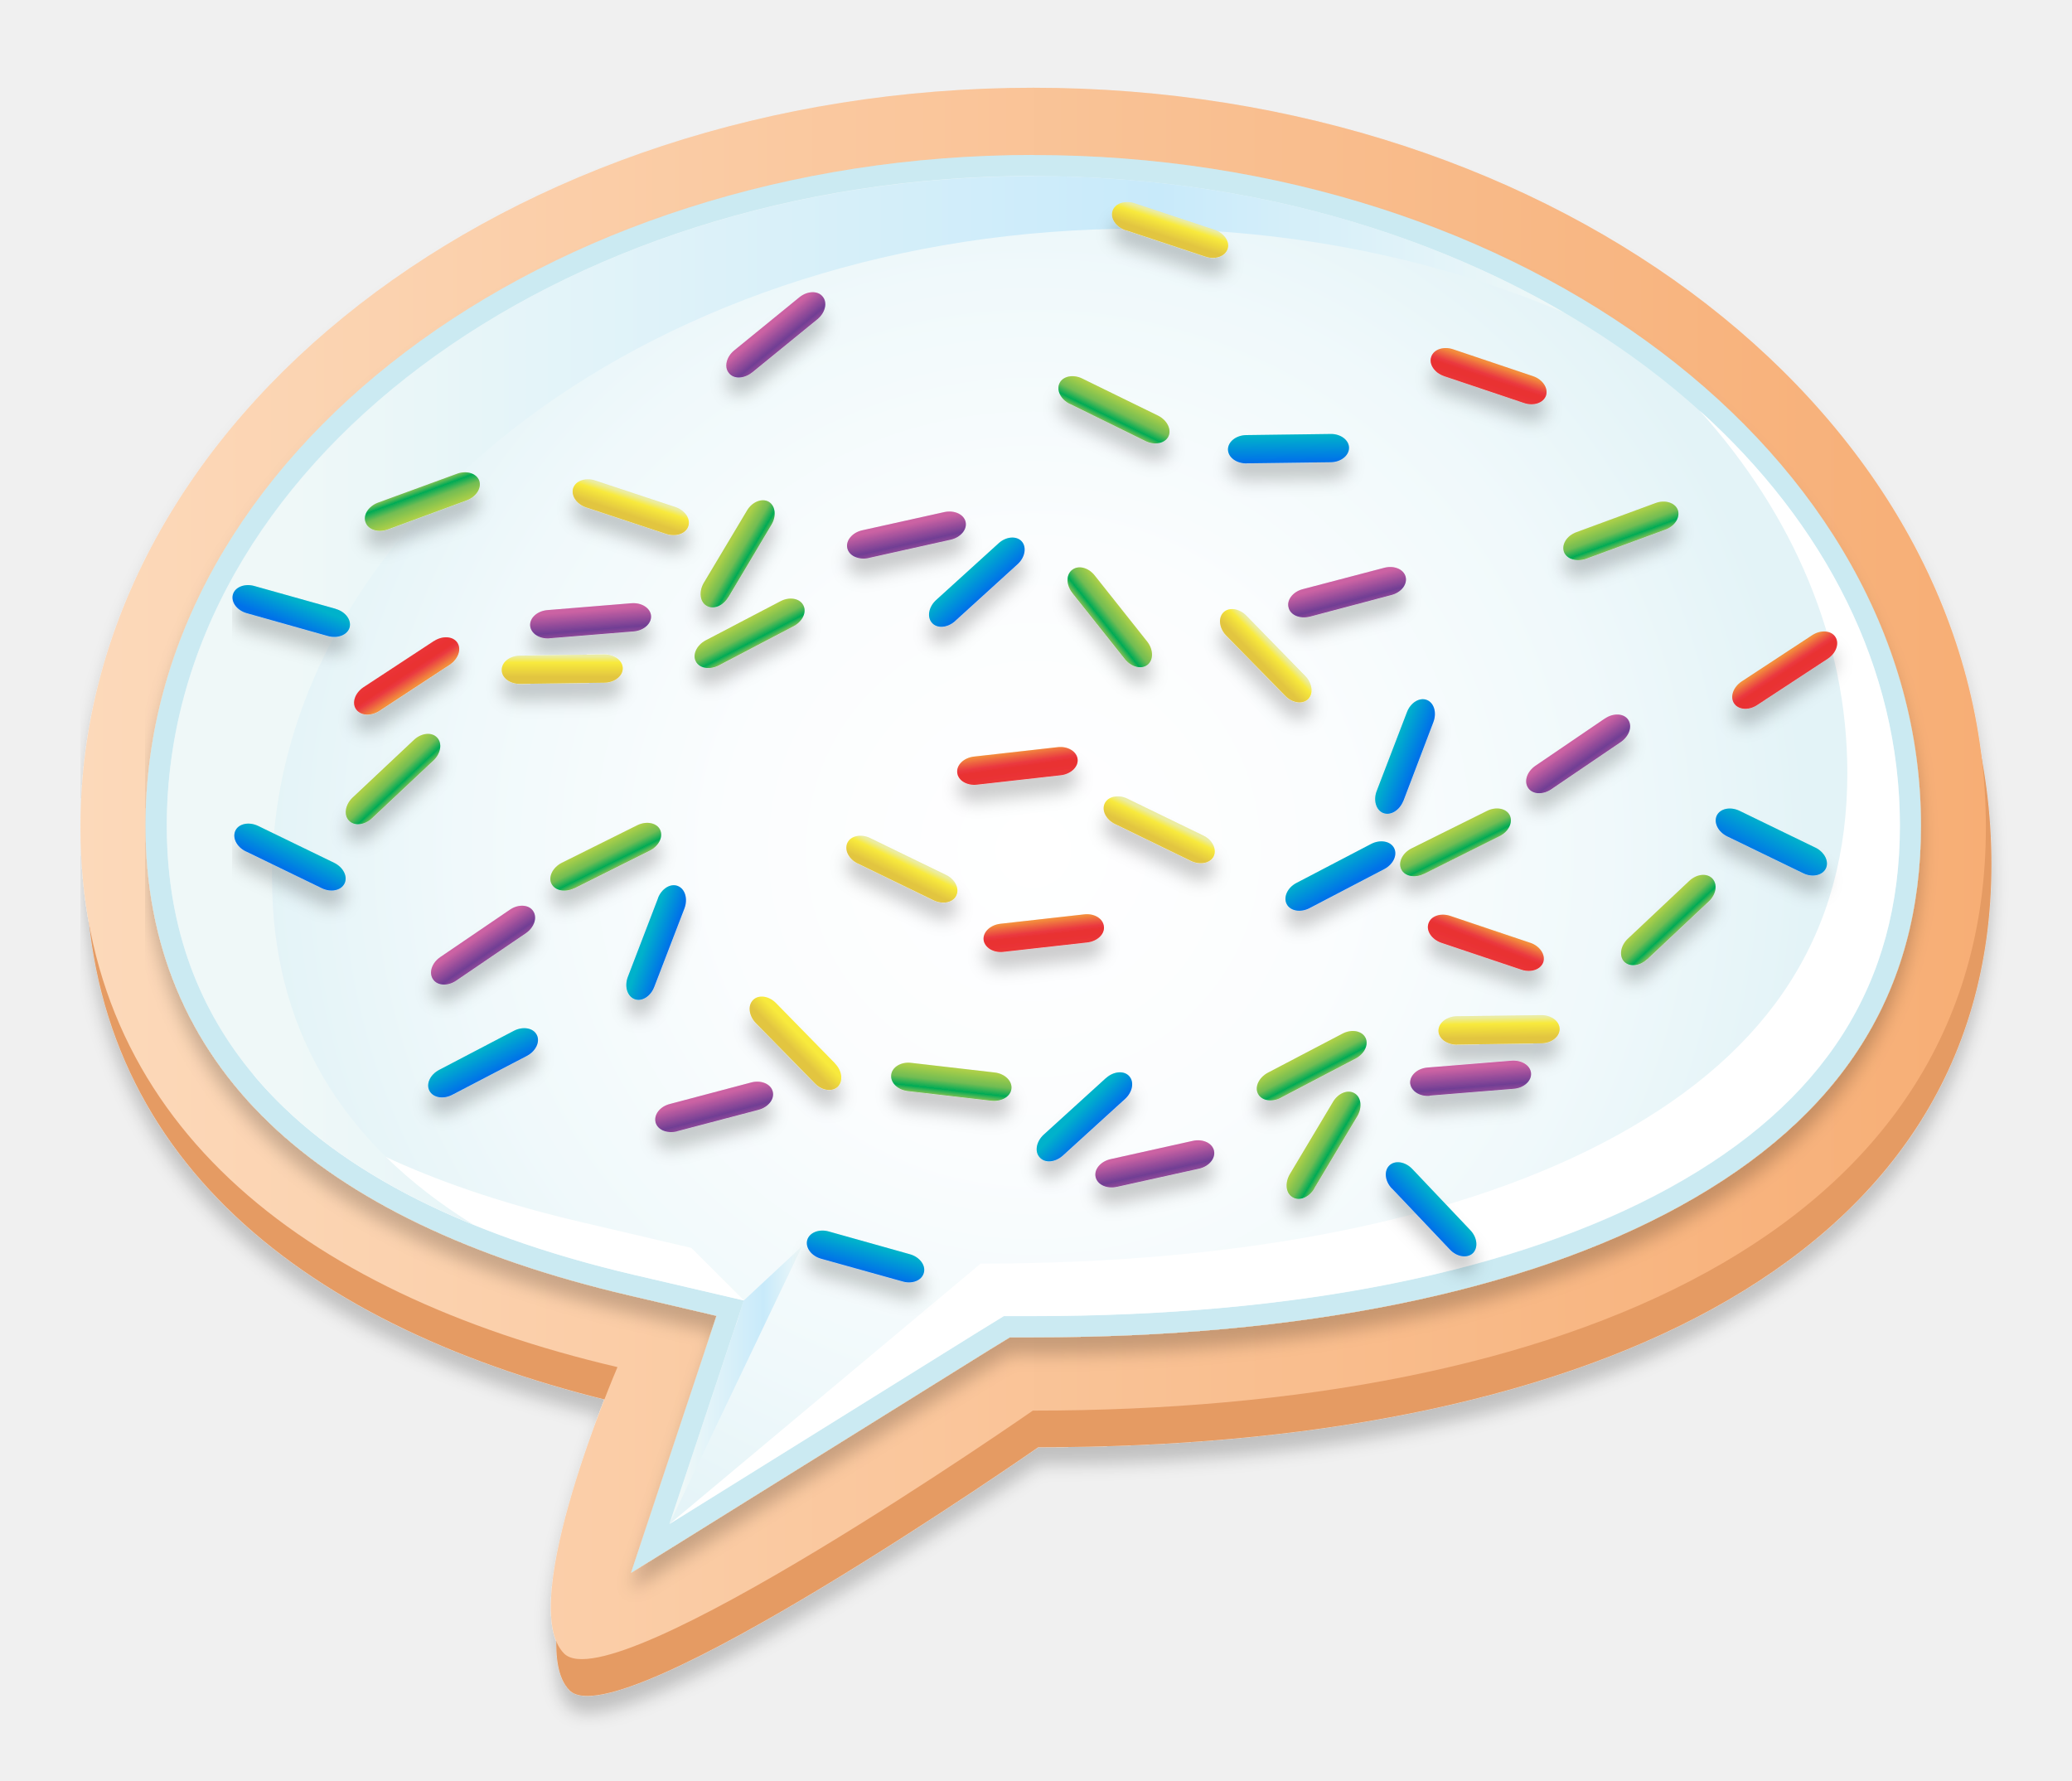
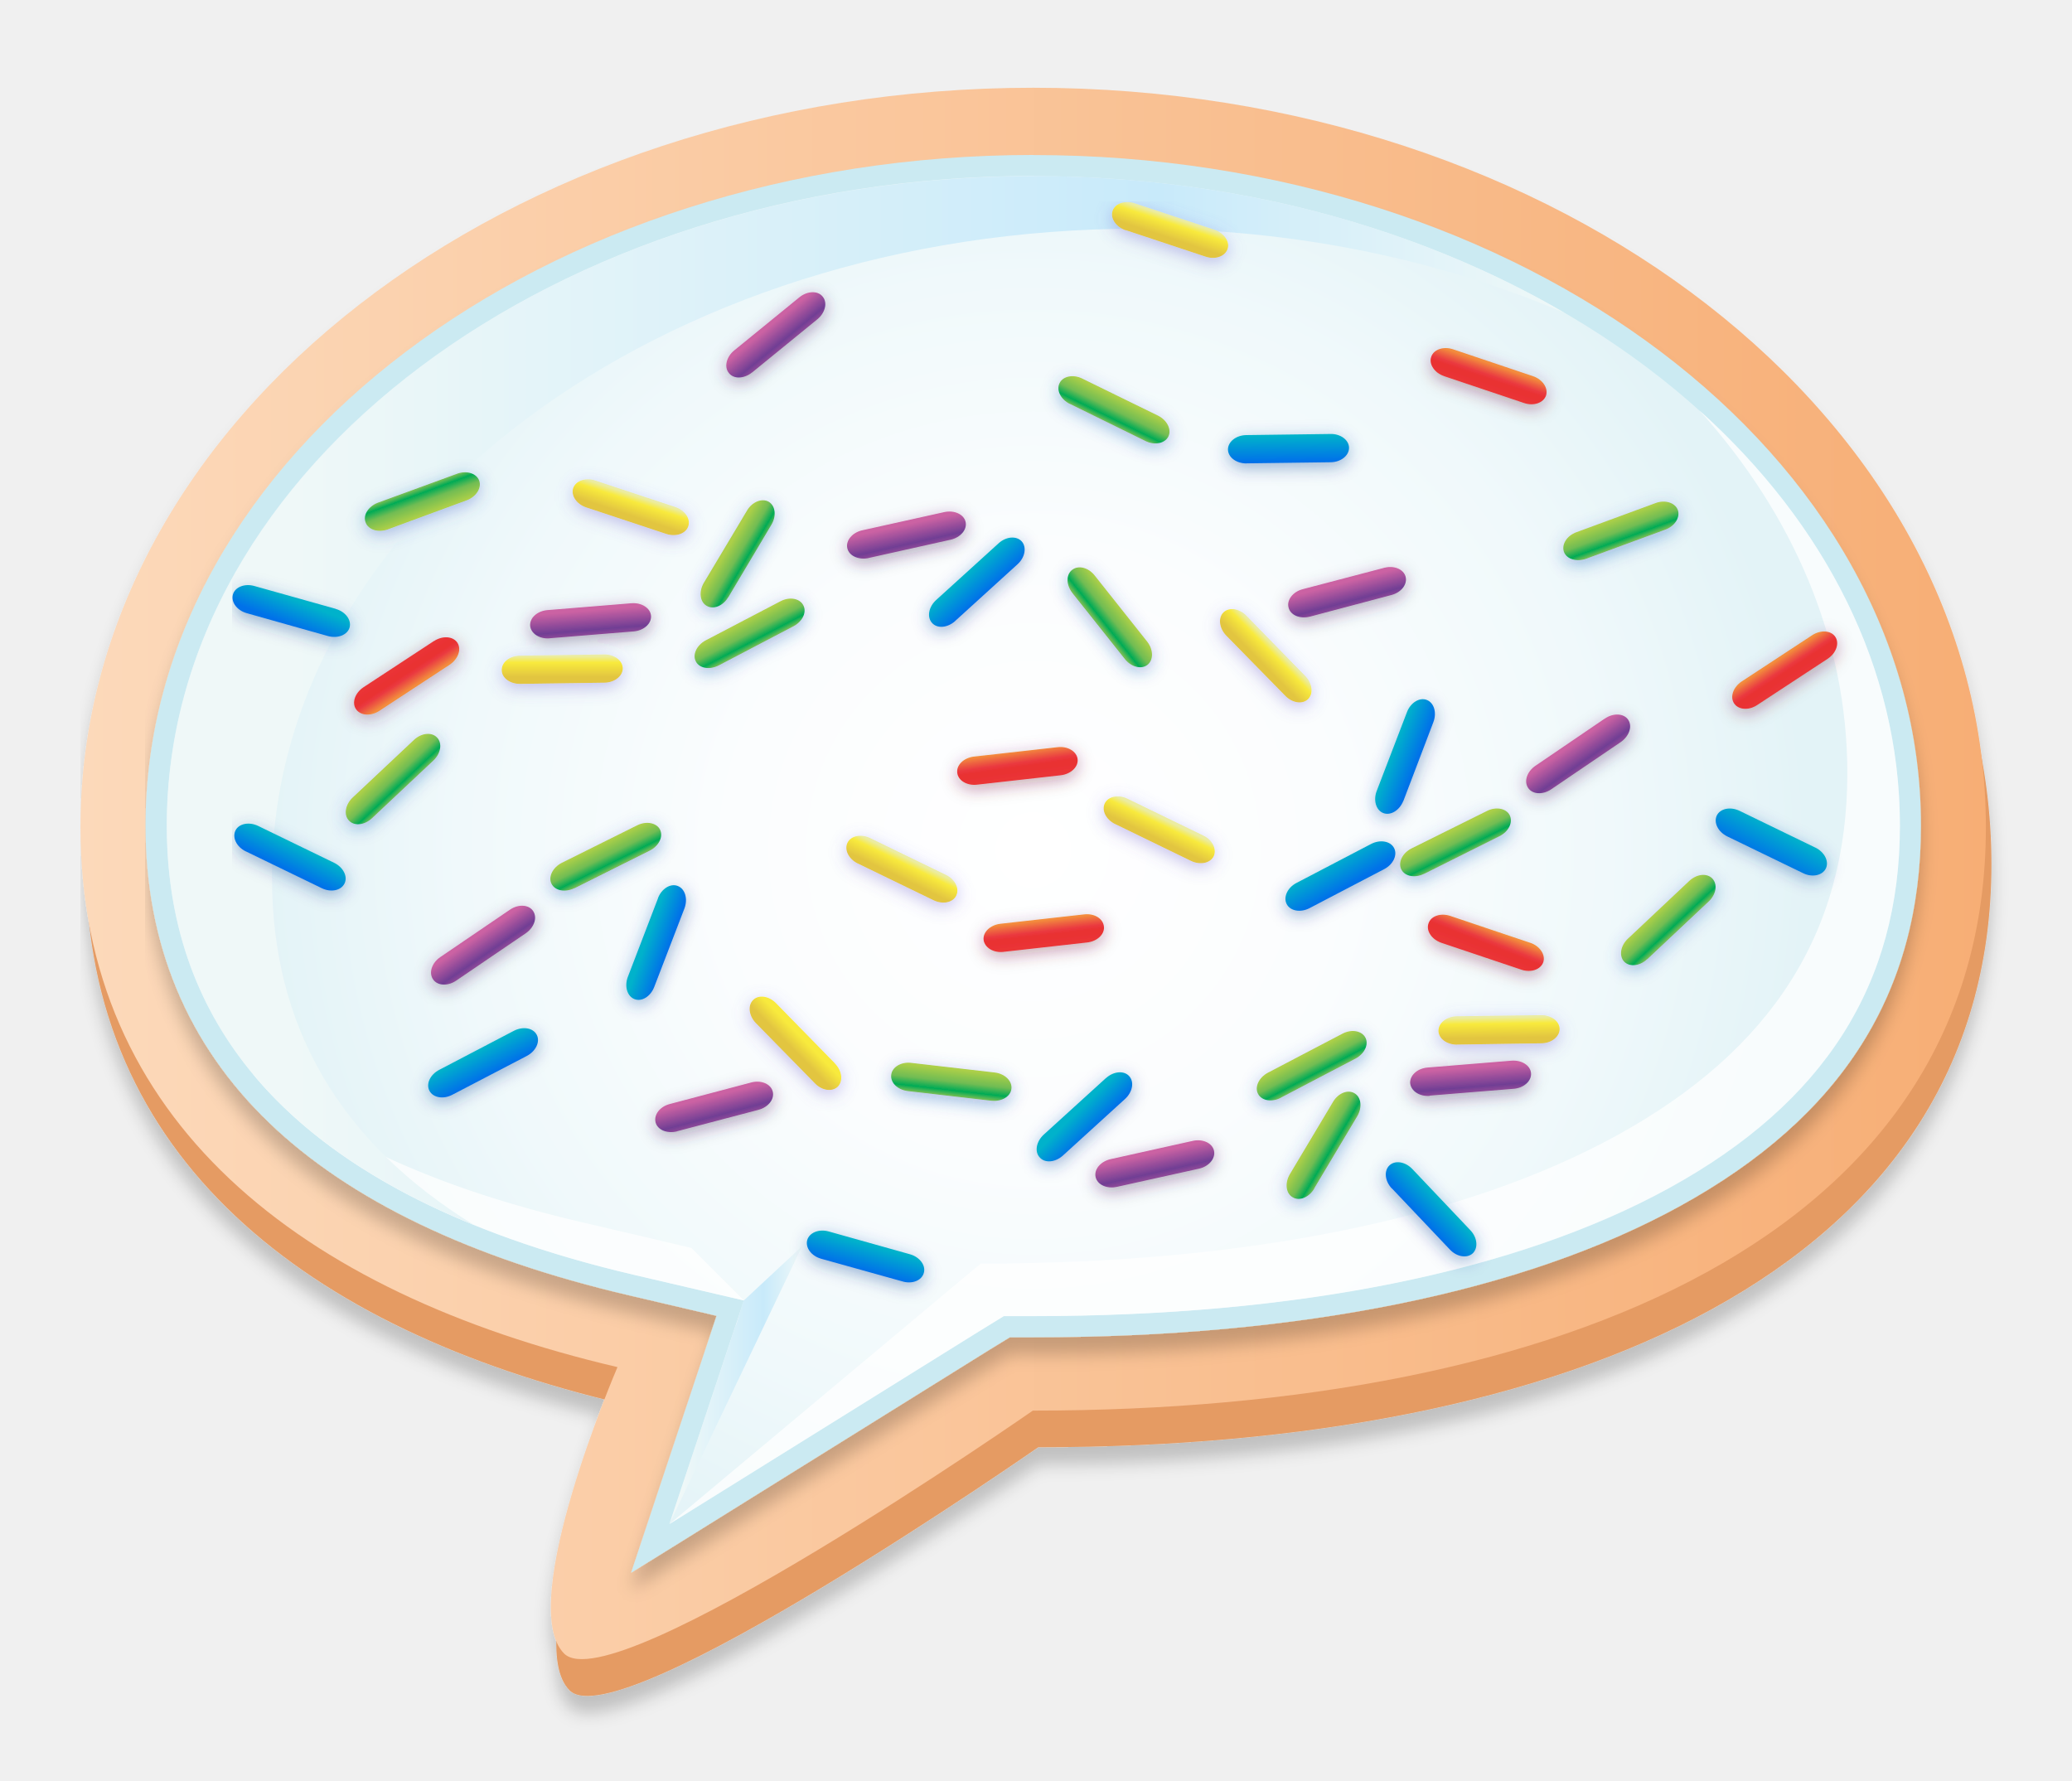
<svg xmlns="http://www.w3.org/2000/svg" id="cookie" viewBox="0 0 242 208">
  <defs>
    <filter id="drop_shadow" x="0" y="0" width="200%" height="200%">
-       <feOffset result="offOut" in="SourceAlpha" dy="2" />
-       <feGaussianBlur result="blurOut" in="offOut" stdDeviation="1" />
-       <feBlend in="SourceGraphic" in2="blurOut" />
-       <feComponentTransfer>
-         <feFuncA type="linear" slope=".2" />
-       </feComponentTransfer>
-       <feMerge>
-         <feMergeNode />
-         <feMergeNode in="SourceGraphic" />
-       </feMerge>
+       <feOffset result="offOut" in="SourceGraphic" dy="2" />
+       <feColorMatrix result="matrixOut" in="offOut" type="matrix" values="0 0 0 0 0 0 0 0 0 0 0 0 0 0 0 0 0 0 0.2 0" />
+       <feGaussianBlur result="blurOut" in="matrixOut" stdDeviation="1" />
+       <feBlend in="SourceGraphic" in2="blurOut" mode="normal" />
+     </filter>
+     <filter id="drop_shadow2" x="0" y="0" width="200%" height="200%">
+       <feOffset result="offOut" in="SourceGraphic" dy="0.5" />
+       <feColorMatrix result="matrixOut" in="offOut" type="matrix" values="0.2 0 0 0 0 0 0.2 0 0 0 0 1 0.1 0 0 0 0 0 0.4 0" />
+       <feGaussianBlur result="blurOut" in="matrixOut" stdDeviation="1" />
+       <feBlend in="SourceGraphic" in2="blurOut" mode="normal" />
    </filter>
  </defs>
  <style>
    .st0{fill:#E59B64;} .st1{fill:url(#biscuit_light_1_);} .st2{fill:#CBEAF2;} .st3{fill:url(#inner_1_);} .st4{fill:#FFFFFF;} .st5{fill:url(#SVGID_1_);} .st6{fill:url(#SVGID_2_);} .st7{fill:url(#SVGID_3_);} .st8{fill:url(#SVGID_4_);} .st9{fill:url(#SVGID_5_);} .st10{fill:url(#SVGID_6_);} .st11{fill:url(#SVGID_7_);} .st12{fill:url(#yellow_gradient4);} .st13{fill:url(#yellow_gradient8);} .st14{fill:url(#SVGID_10_);} .st15{fill:url(#SVGID_11_);} .st16{fill:url(#SVGID_12_);} .st17{fill:url(#SVGID_13_);} .st18{fill:url(#SVGID_14_);} .st19{fill:url(#SVGID_15_);} .st20{fill:url(#SVGID_16_);} .st21{fill:url(#SVGID_17_);} .st22{fill:url(#SVGID_18_);} .st23{fill:url(#SVGID_19_);} .st24{fill:url(#SVGID_20_);} .st25{fill:url(#yellow_gradient5);} .st26{fill:url(#SVGID_22_);} .st27{fill:url(#SVGID_23_);} .st28{fill:url(#SVGID_24_);} .st29{fill:url(#SVGID_25_);} .st30{fill:url(#SVGID_26_);} .st31{fill:url(#yellow_gradient2);} .st32{fill:url(#SVGID_28_);} .st33{fill:url(#SVGID_29_);} .st34{fill:url(#SVGID_30_);} .st35{fill:url(#SVGID_31_);} .st36{fill:url(#SVGID_32_);} .st37{fill:url(#yellow_gradient7);} .st38{fill:url(#yellow_gradient);} .st39{fill:url(#SVGID_35_);} .st40{fill:url(#SVGID_36_);} .st41{fill:url(#SVGID_37_);} .st42{fill:url(#SVGID_38_);} .st43{fill:url(#SVGID_39_);} .st44{fill:url(#SVGID_40_);} .st45{fill:url(#SVGID_41_);} .st46{fill:url(#SVGID_42_);} .st47{fill:url(#SVGID_43_);} .st48{fill:url(#yellow_gradient3);} .st49{fill:url(#SVGID_45_);} .st50{fill:url(#SVGID_46_);} .st51{fill:url(#SVGID_47_);} .st52{fill:url(#SVGID_48_);} .st53{fill:url(#SVGID_49_);} .st54{fill:url(#yellow_gradient6);}
  </style>
  <g id="biscuit" filter="url(#drop_shadow)">
    <path id="biscuit_dark" class="st0" d="M121.3 14.55c-61.45 0-111.26 38.67-111.26 86.38 0 34.2 25.6 54.36 62.72 63.05 0 0-11.97 27.72-6.23 33.46 5.74 5.73 54.73-28.4 54.73-28.4h.05c61.46 0 111.28-20.4 111.28-68.1 0-47.72-49.82-86.4-111.27-86.4z" />
    <linearGradient id="biscuit_light_1_" gradientUnits="userSpaceOnUse" x1="9.42" y1="102.02" x2="231.97" y2="102.02">
      <stop offset="0" stop-color="#FCD9BA" />
      <stop offset="1" stop-color="#F7AE75" />
    </linearGradient>
    <path id="biscuit_light" class="st1" d="M120.7 10.25C59.23 10.25 9.4 48.92 9.4 96.63c0 34.2 25.6 54.36 62.72 63.05 0 0-11.96 27.72-6.23 33.46 5.75 5.73 54.74-28.38 54.74-28.38h.05c61.44 0 111.26-20.42 111.26-68.13 0-47.7-49.8-86.38-111.27-86.38z" />
  </g>
  <g id="frosting" filter="url(#drop_shadow)">
    <path id="outer" class="st2" d="M120.7 18.1C63.52 18.1 17 53.26 17 96.45c0 13.8 4.86 25.47 14.45 34.7 9.42 9.04 23.54 15.82 42 20.14l10.24 2.4-7.84 23.56-2.15 6.46 5.8-3.6 36.07-22.46 2.37-1.45h2.75c31.18 0 57.28-5.3 75.47-15.3 18.97-10.42 28.2-24.97 28.2-44.46 0-43.2-46.5-78.33-103.68-78.33z" />
    <radialGradient id="inner_1_" cx="120.69" cy="99.29" r="90.67" gradientUnits="userSpaceOnUse">
      <stop offset="0" stop-color="#FFFFFF" />
      <stop offset=".39" stop-color="#FBFDFE" />
      <stop offset=".74" stop-color="#F0F9FB" />
      <stop offset="1" stop-color="#E3F3F7" />
    </radialGradient>
    <path id="inner" class="st3" d="M120.7 20.57c55.8 0 101.2 34.03 101.2 75.87 0 18.5-8.8 32.36-26.92 42.32-17.82 9.8-43.5 14.97-74.3 14.97h-3.44l-2.97 1.83-36.08 22.46 8.7-26.13-12.88-3c-36.2-8.48-54.54-26.13-54.54-52.46 0-41.84 45.4-75.88 101.2-75.88" />
    <g id="highlights">
-       <path class="st4" d="M86.9 151.9l-6.15-6.14-12.87-3.02c-16.5-3.85-29.26-9.62-38.3-17.24 8.95 10.72 23.78 18.55 44.44 23.4l12.87 3zM198.56 48.02c10.86 12.1 17.2 26.64 17.2 42.28 0 18.52-8.8 32.36-26.92 42.32-17.82 9.8-43.5 14.97-74.3 14.97L78.2 178l36.07-22.47 2.97-1.82h3.45c30.77 0 56.46-5.18 74.28-14.97 18.12-9.96 26.93-23.8 26.93-42.32 0-18.4-8.77-35.28-23.34-48.42z" />
+       <path style="opacity:0.75" class="st4" d="M86.9 151.9l-6.15-6.14-12.87-3.02c-16.5-3.85-29.26-9.62-38.3-17.24 8.95 10.72 23.78 18.55 44.44 23.4l12.87 3zM198.56 48.02c10.86 12.1 17.2 26.64 17.2 42.28 0 18.52-8.8 32.36-26.92 42.32-17.82 9.8-43.5 14.97-74.3 14.97L78.2 178l36.07-22.47 2.97-1.82h3.45c30.77 0 56.46-5.18 74.28-14.97 18.12-9.96 26.93-23.8 26.93-42.32 0-18.4-8.77-35.28-23.34-48.42z" />
      <linearGradient id="SVGID_1_" gradientUnits="userSpaceOnUse" x1="19.48" y1="81.82" x2="182.71" y2="81.82">
        <stop offset=".09" stop-color="#EFF8F8" />
        <stop offset=".71" stop-color="#C8EAFA" />
        <stop offset="1" stop-color="#EFF8F8" />
      </linearGradient>
      <path class="st5" d="M31.76 102.58c0-41.84 45.4-75.87 101.2-75.87 18.08 0 35.05 3.58 49.75 9.82-17.14-10-38.66-15.96-62-15.96-55.82 0-101.22 34.04-101.22 75.88 0 21.33 12.04 36.96 35.86 46.63-15.67-9.66-23.58-23.2-23.58-40.5z" />
      <linearGradient id="SVGID_2_" gradientUnits="userSpaceOnUse" x1="78.19" y1="161.79" x2="93.68" y2="161.79">
        <stop offset=".09" stop-color="#EFF8F8" />
        <stop offset=".71" stop-color="#C8EAFA" />
        <stop offset="1" stop-color="#EFF8F8" />
      </linearGradient>
      <path class="st6" d="M93.68 145.56l-6.8 6.33c-.13-.04-.86 3.06-1 3.02l-7.7 23.1 15.5-32.46z" />
    </g>
  </g>
-   <g id="sprinkles" filter="url(#drop_shadow)">
+   <g id="sprinkles" filter="url(#drop_shadow2)">
    <linearGradient id="SVGID_3_" gradientUnits="userSpaceOnUse" x1="454.2" y1="292.42" x2="457.3" y2="292.42" gradientTransform="rotate(63.5 469.582 -35.39)">
      <stop offset="0" stop-color="#ACCF49" />
      <stop offset=".48" stop-color="#70BC53" />
      <stop offset=".8" stop-color="#00AB55" />
      <stop offset="1" stop-color="#70BC53" />
    </linearGradient>
    <path class="st7" d="M166.33 102.06c-1.06.53-2.26.3-2.66-.5-.42-.83.12-1.92 1.18-2.46l8.82-4.38c1.06-.54 2.26-.3 2.66.5.4.83-.12 1.92-1.2 2.45l-8.8 4.4z" />
    <linearGradient id="SVGID_4_" gradientUnits="userSpaceOnUse" x1="668.95" y1="156.02" x2="672.06" y2="156.02" gradientTransform="rotate(116.14 433.974 -66.41)">
      <stop offset="0" stop-color="#ACCF49" />
      <stop offset=".48" stop-color="#70BC53" />
      <stop offset=".8" stop-color="#00AB55" />
      <stop offset="1" stop-color="#70BC53" />
    </linearGradient>
    <path class="st8" d="M124.95 47.18c-1.06-.52-1.6-1.6-1.2-2.43.4-.82 1.6-1.06 2.66-.53l8.85 4.33c1.06.53 1.6 1.62 1.2 2.44-.4.8-1.6 1.05-2.66.53l-8.85-4.35z" />
    <linearGradient id="SVGID_5_" gradientUnits="userSpaceOnUse" x1="356.78" y1="274.73" x2="359.88" y2="274.73" gradientTransform="rotate(62.35 388.825 -49.39)">
      <stop offset="0" stop-color="#ACCF49" />
      <stop offset=".48" stop-color="#70BC53" />
      <stop offset=".8" stop-color="#00AB55" />
      <stop offset="1" stop-color="#70BC53" />
    </linearGradient>
    <path class="st9" d="M83.95 77.72c-1.06.55-2.26.35-2.68-.46-.42-.8.1-1.9 1.14-2.46l8.74-4.57c1.05-.56 2.25-.35 2.67.46.43.8-.08 1.9-1.13 2.45l-8.72 4.57z" />
    <linearGradient id="SVGID_6_" gradientUnits="userSpaceOnUse" x1="449.59" y1="298.03" x2="452.7" y2="298.03" gradientTransform="rotate(69.8 489.395 -7.618)">
      <stop offset="0" stop-color="#ACCF49" />
      <stop offset=".48" stop-color="#70BC53" />
      <stop offset=".8" stop-color="#00AB55" />
      <stop offset="1" stop-color="#70BC53" />
    </linearGradient>
    <path class="st10" d="M185.26 65.26c-1.12.4-2.28.05-2.6-.8-.3-.87.34-1.9 1.46-2.3l9.24-3.4c1.1-.42 2.28-.05 2.6.8.3.86-.34 1.9-1.46 2.3l-9.24 3.4z" />
    <linearGradient id="SVGID_7_" gradientUnits="userSpaceOnUse" x1="227.99" y1="303.72" x2="231.09" y2="303.72" gradientTransform="rotate(46.76 383.69 -14.917)">
      <stop offset="0" stop-color="#ACCF49" />
      <stop offset=".48" stop-color="#70BC53" />
      <stop offset=".8" stop-color="#00AB55" />
      <stop offset="1" stop-color="#70BC53" />
    </linearGradient>
    <path class="st11" d="M43.45 95.57c-.87.82-2.08.94-2.7.27-.63-.66-.43-1.86.43-2.68l7.17-6.74c.87-.82 2.08-.94 2.7-.27.63.66.44 1.86-.43 2.68l-7.17 6.74z" />
    <linearGradient id="yellow_gradient4" gradientUnits="userSpaceOnUse" x1="616.97" y1="271.38" x2="620.07" y2="271.38" gradientTransform="rotate(89.17 473.42 -29.092)">
      <stop offset=".01" stop-color="#EBECA2" />
      <stop offset=".25" stop-color="#F8EA3C" />
      <stop offset=".78" stop-color="#E2C540" />
    </linearGradient>
    <path class="st12" d="M170.18 122.02c-1.2 0-2.16-.7-2.18-1.62 0-.92.94-1.67 2.13-1.7l9.85-.13c1.2-.02 2.17.7 2.18 1.62 0 .9-.95 1.66-2.13 1.67l-9.85.15z" />
    <linearGradient id="yellow_gradient8" gradientUnits="userSpaceOnUse" x1="599.57" y1="165.83" x2="602.67" y2="165.83" gradientTransform="rotate(108.32 375.85 -77.936)">
      <stop offset=".01" stop-color="#EBECA2" />
      <stop offset=".25" stop-color="#F8EA3C" />
      <stop offset=".78" stop-color="#E2C540" />
    </linearGradient>
    <path class="st13" d="M68.47 59.27c-1.13-.38-1.8-1.38-1.53-2.25.3-.87 1.44-1.27 2.57-.9l9.36 3.1c1.13.37 1.82 1.38 1.52 2.25-.28.86-1.43 1.26-2.56.9l-9.35-3.1z" />
    <linearGradient id="SVGID_10_" gradientUnits="userSpaceOnUse" x1="413.56" y1="270.85" x2="416.66" y2="270.85" gradientTransform="rotate(56.78 489.892 -16.565)">
      <stop offset="0" stop-color="#F38C3C" />
      <stop offset=".21" stop-color="#ED6141" />
      <stop offset=".42" stop-color="#EA393F" />
      <stop offset=".58" stop-color="#E93031" />
      <stop offset="1" stop-color="#EA3537" />
    </linearGradient>
    <path class="st14" d="M205.23 82.35c-1 .66-2.2.56-2.7-.2s-.1-1.9.9-2.56l8.23-5.4c1-.65 2.2-.56 2.7.2s.1 1.9-.9 2.56l-8.23 5.4z" />
    <linearGradient id="SVGID_11_" gradientUnits="userSpaceOnUse" x1="559.27" y1="195.06" x2="562.37" y2="195.06" gradientTransform="rotate(108.6 421.593 -19.476)">
      <stop offset="0" stop-color="#F38C3C" />
      <stop offset=".21" stop-color="#ED6141" />
      <stop offset=".42" stop-color="#EA393F" />
      <stop offset=".58" stop-color="#E93031" />
      <stop offset="1" stop-color="#EA3537" />
    </linearGradient>
    <path class="st15" d="M168.66 43.93c-1.12-.38-1.8-1.4-1.5-2.25.28-.87 1.43-1.26 2.56-.88l9.33 3.14c1.13.38 1.8 1.4 1.52 2.26-.3.86-1.45 1.26-2.58.87l-9.34-3.14z" />
    <linearGradient id="SVGID_12_" gradientUnits="userSpaceOnUse" x1="506.21" y1="256.81" x2="509.32" y2="256.81" gradientTransform="rotate(75.2 454.337 -64.463)">
      <stop offset=".09" stop-color="#CB62A3" />
      <stop offset=".82" stop-color="#703E94" />
      <stop offset="1" stop-color="#8C4898" />
    </linearGradient>
    <path class="st16" d="M153 72.02c-1.16.3-2.28-.16-2.5-1.05-.25-.88.5-1.85 1.64-2.15l9.53-2.5c1.15-.3 2.26.15 2.5 1.04.23.88-.5 1.84-1.66 2.14l-9.5 2.52z" />
    <linearGradient id="SVGID_13_" gradientUnits="userSpaceOnUse" x1="282.37" y1="324.44" x2="285.48" y2="324.44" gradientTransform="rotate(50.78 487.825 -21.826)">
      <stop offset=".09" stop-color="#CB62A3" />
      <stop offset=".82" stop-color="#703E94" />
      <stop offset="1" stop-color="#8C4898" />
    </linearGradient>
    <path class="st17" d="M87.84 43.5c-.92.75-2.14.8-2.7.08-.6-.7-.3-1.9.6-2.64l7.64-6.23c.93-.74 2.14-.78 2.7-.07.6.7.3 1.9-.6 2.64l-7.64 6.23z" />
    <linearGradient id="SVGID_14_" gradientUnits="userSpaceOnUse" x1="505.31" y1="338.7" x2="508.42" y2="338.7" gradientTransform="rotate(85.3 432.366 -32.043)">
      <stop offset=".09" stop-color="#CB62A3" />
      <stop offset=".82" stop-color="#703E94" />
      <stop offset="1" stop-color="#8C4898" />
    </linearGradient>
    <path class="st18" d="M64.2 74.56c-1.18.1-2.2-.56-2.28-1.47-.07-.92.83-1.73 2.02-1.83l9.8-.8c1.2-.1 2.22.56 2.3 1.46.07.9-.83 1.73-2.02 1.83l-9.8.8z" />
    <linearGradient id="SVGID_15_" gradientUnits="userSpaceOnUse" x1="364.07" y1="371.17" x2="367.18" y2="371.17" gradientTransform="rotate(55.72 457.693 -51.658)">
      <stop offset=".09" stop-color="#CB62A3" />
      <stop offset=".82" stop-color="#703E94" />
      <stop offset="1" stop-color="#8C4898" />
    </linearGradient>
    <path class="st19" d="M53.28 114.54c-.98.67-2.2.6-2.7-.15-.53-.77-.15-1.92.84-2.6l8.14-5.54c.98-.67 2.2-.6 2.7.15.53.77.14 1.92-.84 2.6l-8.14 5.54z" />
    <linearGradient id="SVGID_16_" gradientUnits="userSpaceOnUse" x1="792.53" y1="68.46" x2="795.63" y2="68.46" gradientTransform="rotate(136.55 466.093 -20.04)">
      <stop offset="0" stop-color="#00B2CB" />
      <stop offset=".97" stop-color="#0071E9" />
    </linearGradient>
    <path class="st20" d="M162.56 138.82c-.82-.87-.94-2.07-.28-2.7.66-.63 1.86-.44 2.68.43l6.77 7.14c.82.86.94 2.06.28 2.7-.65.6-1.85.43-2.66-.43l-6.78-7.15z" />
    <linearGradient id="SVGID_17_" gradientUnits="userSpaceOnUse" x1="805.3" y1="307.31" x2="808.4" y2="307.31" gradientTransform="rotate(115.86 485.255 -38.44)">
      <stop offset="0" stop-color="#00B2CB" />
      <stop offset=".97" stop-color="#0071E9" />
    </linearGradient>
    <path class="st21" d="M28.7 99.44c-1.06-.52-1.6-1.6-1.2-2.43.38-.8 1.57-1.06 2.65-.54l8.86 4.3c1.08.52 1.63 1.6 1.23 2.42-.4.83-1.6 1.07-2.66.55l-8.87-4.3z" />
    <linearGradient id="SVGID_18_" gradientUnits="userSpaceOnUse" x1="781" y1="305.97" x2="784.11" y2="305.97" gradientTransform="rotate(105.72 502.06 -31.663)">
      <stop offset="0" stop-color="#00B2CB" />
      <stop offset=".97" stop-color="#0071E9" />
    </linearGradient>
    <path class="st22" d="M95.9 147.02c-1.14-.32-1.86-1.3-1.62-2.18.25-.87 1.38-1.33 2.52-1l9.48 2.66c1.14.32 1.87 1.3 1.62 2.17-.24.9-1.37 1.34-2.5 1l-9.5-2.65z" />
    <linearGradient id="SVGID_19_" gradientUnits="userSpaceOnUse" x1="201.96" y1="199.33" x2="205.07" y2="199.33" gradientTransform="rotate(21 483.268 37.605)">
      <stop offset="0" stop-color="#00B2CB" />
      <stop offset=".97" stop-color="#0071E9" />
    </linearGradient>
    <path class="st23" d="M163.9 93.55c-.44 1.1-1.48 1.74-2.33 1.42-.86-.33-1.2-1.5-.77-2.6l3.53-9.2c.42-1.1 1.46-1.74 2.3-1.42.87.33 1.2 1.5.78 2.6l-3.5 9.2z" />
    <linearGradient id="SVGID_20_" gradientUnits="userSpaceOnUse" x1="642.43" y1="314.33" x2="645.53" y2="314.33" gradientTransform="rotate(96.53 461.364 -17.313)">
      <stop offset="0" stop-color="#ACCF49" />
      <stop offset=".48" stop-color="#70BC53" />
      <stop offset=".8" stop-color="#00AB55" />
      <stop offset="1" stop-color="#70BC53" />
    </linearGradient>
    <path class="st24" d="M106.04 127.44c-1.2-.14-2.06-.98-1.95-1.9.1-.9 1.14-1.53 2.3-1.4l9.8 1.13c1.18.14 2.05 1 1.94 1.9-.1.9-1.13 1.52-2.32 1.4l-9.78-1.13z" />
    <linearGradient id="yellow_gradient5" gradientUnits="userSpaceOnUse" x1="726.45" y1="221.74" x2="729.56" y2="221.74" gradientTransform="rotate(115.9 454.278 -33.225)">
      <stop offset=".01" stop-color="#EBECA2" />
      <stop offset=".25" stop-color="#F8EA3C" />
      <stop offset=".78" stop-color="#E2C540" />
    </linearGradient>
    <path class="st25" d="M100.18 100.86c-1.06-.52-1.6-1.6-1.2-2.43.4-.82 1.6-1.06 2.66-.54l8.85 4.3c1.06.5 1.6 1.6 1.2 2.4v.02c-.4.82-1.58 1.06-2.66.54l-8.86-4.3z" />
    <linearGradient id="SVGID_22_" gradientUnits="userSpaceOnUse" x1="557.4" y1="324.17" x2="560.51" y2="324.17" gradientTransform="rotate(83.52 460.91 -28.148)">
      <stop offset="0" stop-color="#F38C3C" />
      <stop offset=".21" stop-color="#ED6141" />
      <stop offset=".42" stop-color="#EA393F" />
      <stop offset=".58" stop-color="#E93031" />
      <stop offset="1" stop-color="#EA3537" />
    </linearGradient>
    <path class="st26" d="M117.2 111.18c-1.17.14-2.2-.5-2.32-1.4-.1-.9.77-1.74 1.95-1.88l9.8-1.1c1.17-.14 2.2.48 2.3 1.4.12.9-.76 1.74-1.94 1.88l-9.8 1.1z" />
    <linearGradient id="SVGID_23_" gradientUnits="userSpaceOnUse" x1="476.59" y1="330.23" x2="479.7" y2="330.23" gradientTransform="rotate(77.52 458.71 -35.433)">
      <stop offset=".09" stop-color="#CB62A3" />
      <stop offset=".82" stop-color="#703E94" />
      <stop offset="1" stop-color="#8C4898" />
    </linearGradient>
    <path class="st27" d="M101.42 65.19c-1.17.23-2.27-.28-2.46-1.17-.2-.88.58-1.82 1.74-2.08l9.6-2.13c1.18-.25 2.28.27 2.48 1.15.2.9-.6 1.82-1.75 2.08l-9.6 2.14z" />
    <linearGradient id="SVGID_24_" gradientUnits="userSpaceOnUse" x1="290.69" y1="278.85" x2="293.8" y2="278.85" gradientTransform="rotate(47.73 441.425 -27.852)">
      <stop offset="0" stop-color="#00B2CB" />
      <stop offset=".97" stop-color="#0071E9" />
    </linearGradient>
    <path class="st28" d="M111.56 72.54c-.9.8-2.1.9-2.7.22-.62-.68-.4-1.87.47-2.67l7.3-6.63c.87-.8 2.08-.9 2.7-.23.6.67.4 1.87-.48 2.67l-7.3 6.64z" />
    <linearGradient id="SVGID_25_" gradientUnits="userSpaceOnUse" x1="376.74" y1="349.15" x2="379.85" y2="349.15" gradientTransform="rotate(62.48 402.78 -28.638)">
      <stop offset="0" stop-color="#00B2CB" />
      <stop offset=".97" stop-color="#0071E9" />
    </linearGradient>
    <path class="st29" d="M52.81 127.88c-1.04.54-2.23.33-2.65-.47-.43-.8.08-1.9 1.14-2.45l8.72-4.56c1.06-.55 2.26-.34 2.67.47.42.8-.1 1.9-1.15 2.46l-8.73 4.55z" />
    <linearGradient id="SVGID_26_" gradientUnits="userSpaceOnUse" x1="526.44" y1="-393.39" x2="529.55" y2="-393.39" gradientTransform="rotate(30.8 -615.475 -807.462)">
      <stop offset="0" stop-color="#ACCF49" />
      <stop offset=".48" stop-color="#70BC53" />
      <stop offset=".8" stop-color="#00AB55" />
      <stop offset="1" stop-color="#70BC53" />
    </linearGradient>
    <path class="st30" d="M153.5 138.84c-.62 1.03-1.76 1.48-2.53 1-.8-.46-.93-1.66-.32-2.7l5.04-8.44c.6-1.03 1.74-1.48 2.52-1 .78.46.92 1.67.3 2.7l-5.03 8.44z" />
    <linearGradient id="yellow_gradient2" gradientUnits="userSpaceOnUse" x1="697.83" y1="-25.3" x2="700.94" y2="-25.3" gradientTransform="rotate(135.7 402.838 -86.62)">
      <stop offset=".01" stop-color="#EBECA2" />
      <stop offset=".25" stop-color="#F8EA3C" />
      <stop offset=".78" stop-color="#E2C540" />
    </linearGradient>
    <path class="st31" d="M143.2 74.22c-.8-.84-.96-2.05-.3-2.7.65-.63 1.85-.46 2.68.4l6.87 7.04c.84.85.98 2.06.33 2.7-.65.64-1.86.46-2.68-.4l-6.9-7.04z" />
    <linearGradient id="SVGID_28_" gradientUnits="userSpaceOnUse" x1="489.66" y1="239.15" x2="492.77" y2="239.15" gradientTransform="rotate(89.22 415.487 -26.9)">
      <stop offset="0" stop-color="#00B2CB" />
      <stop offset=".97" stop-color="#0071E9" />
    </linearGradient>
    <path class="st32" d="M145.6 54.13c-1.2 0-2.16-.7-2.18-1.63 0-.9.94-1.66 2.13-1.68l9.84-.13c1.18-.03 2.16.7 2.17 1.6v.02c0 .9-.94 1.66-2.13 1.68l-9.84.13z" />
    <linearGradient id="SVGID_29_" gradientUnits="userSpaceOnUse" x1="-262.14" y1="345.34" x2="-259.03" y2="345.34" gradientTransform="rotate(63.5 103.193 490.39)">
      <stop offset="0" stop-color="#ACCF49" />
      <stop offset=".48" stop-color="#70BC53" />
      <stop offset=".8" stop-color="#00AB55" />
      <stop offset="1" stop-color="#70BC53" />
    </linearGradient>
    <path class="st33" d="M67.08 103.74c-1.07.53-2.26.3-2.67-.52-.4-.8.14-1.9 1.2-2.44l8.8-4.38c1.08-.54 2.27-.3 2.68.5.4.82-.13 1.92-1.2 2.45l-8.8 4.4z" />
    <linearGradient id="SVGID_30_" gradientUnits="userSpaceOnUse" x1="-433.33" y1="388.18" x2="-430.23" y2="388.18" gradientTransform="rotate(62.35 78.607 739.823)">
      <stop offset="0" stop-color="#ACCF49" />
      <stop offset=".48" stop-color="#70BC53" />
      <stop offset=".8" stop-color="#00AB55" />
      <stop offset="1" stop-color="#70BC53" />
    </linearGradient>
    <path class="st34" d="M149.6 128.22c-1.05.55-2.25.35-2.67-.46-.42-.8.1-1.9 1.14-2.46l8.73-4.57c1.04-.55 2.24-.35 2.67.46.42.8-.1 1.9-1.14 2.45l-8.73 4.57z" />
    <linearGradient id="SVGID_31_" gradientUnits="userSpaceOnUse" x1="-228.89" y1="501" x2="-225.79" y2="501" gradientTransform="rotate(-110.2 -243.34 183.287)">
      <stop offset="0" stop-color="#ACCF49" />
      <stop offset=".48" stop-color="#70BC53" />
      <stop offset=".8" stop-color="#00AB55" />
      <stop offset="1" stop-color="#70BC53" />
    </linearGradient>
    <path class="st35" d="M53.37 55.34c1.12-.42 2.28-.06 2.6.8.3.85-.34 1.88-1.46 2.3l-9.23 3.4c-1.1.4-2.27.04-2.58-.82-.33-.85.32-1.88 1.43-2.3l9.24-3.38z" />
    <linearGradient id="SVGID_32_" gradientUnits="userSpaceOnUse" x1="-582.71" y1="252.46" x2="-579.61" y2="252.46" gradientTransform="rotate(46.77 -25.356 1077.314)">
      <stop offset="0" stop-color="#ACCF49" />
      <stop offset=".48" stop-color="#70BC53" />
      <stop offset=".8" stop-color="#00AB55" />
      <stop offset="1" stop-color="#70BC53" />
    </linearGradient>
    <path class="st36" d="M192.38 112.03c-.85.82-2.06.94-2.7.28-.6-.66-.42-1.86.45-2.67l7.17-6.75c.87-.82 2.08-.94 2.7-.27.63.68.44 1.87-.44 2.68l-7.18 6.75z" />
    <linearGradient id="yellow_gradient7" gradientUnits="userSpaceOnUse" x1="65.66" y1="76.61" x2="65.66" y2="79.77">
      <stop offset=".01" stop-color="#EBECA2" />
      <stop offset=".25" stop-color="#F8EA3C" />
      <stop offset=".78" stop-color="#E2C540" />
    </linearGradient>
    <path class="st37" d="M70.56 76.44c1.2-.02 2.16.7 2.18 1.62 0 .9-.95 1.66-2.13 1.68l-9.84.14c-1.2.02-2.17-.7-2.17-1.6-.03-.93.92-1.68 2.12-1.7l9.84-.14z" />
    <linearGradient id="yellow_gradient" gradientUnits="userSpaceOnUse" x1="335.49" y1="692.14" x2="338.6" y2="692.14" gradientTransform="rotate(108.32 477.086 287.146)">
      <stop offset=".01" stop-color="#EBECA2" />
      <stop offset=".25" stop-color="#F8EA3C" />
      <stop offset=".78" stop-color="#E2C540" />
    </linearGradient>
    <path class="st38" d="M131.46 26.9c-1.13-.4-1.8-1.4-1.52-2.26.27-.87 1.43-1.27 2.56-.9l9.35 3.1c1.12.38 1.82 1.38 1.53 2.24-.3.87-1.44 1.28-2.57.9l-9.34-3.1z" />
    <linearGradient id="SVGID_35_" gradientUnits="userSpaceOnUse" x1="-333.37" y1="310.26" x2="-330.26" y2="310.26" gradientTransform="rotate(-123.22 -204.7 92.08)">
      <stop offset="0" stop-color="#F38C3C" />
      <stop offset=".21" stop-color="#ED6141" />
      <stop offset=".42" stop-color="#EA393F" />
      <stop offset=".58" stop-color="#E93031" />
      <stop offset="1" stop-color="#EA3537" />
    </linearGradient>
    <path class="st39" d="M50.7 74.87c1-.65 2.22-.56 2.72.2.5.77.1 1.9-.9 2.57l-8.23 5.4c-1 .64-2.2.55-2.72-.22-.5-.76-.1-1.9.9-2.56l8.23-5.4z" />
    <linearGradient id="SVGID_36_" gradientUnits="userSpaceOnUse" x1="174.14" y1="108.58" x2="173" y2="111.49">
      <stop offset="0" stop-color="#F38C3C" />
      <stop offset=".21" stop-color="#ED6141" />
      <stop offset=".42" stop-color="#EA393F" />
      <stop offset=".58" stop-color="#E93031" />
      <stop offset="1" stop-color="#EA3537" />
    </linearGradient>
    <path class="st40" d="M178.73 110.12c1.13.38 1.8 1.4 1.52 2.26-.3.86-1.44 1.26-2.56.88l-9.35-3.14c-1.13-.4-1.8-1.4-1.5-2.26.28-.87 1.42-1.26 2.55-.88l9.33 3.14z" />
    <linearGradient id="SVGID_37_" gradientUnits="userSpaceOnUse" x1="-222.79" y1="459.67" x2="-219.68" y2="459.67" gradientTransform="rotate(75.2 145.524 492.288)">
      <stop offset=".09" stop-color="#CB62A3" />
      <stop offset=".82" stop-color="#703E94" />
      <stop offset="1" stop-color="#8C4898" />
    </linearGradient>
    <path class="st41" d="M79.1 132.14c-1.17.3-2.3-.16-2.53-1.04-.23-.9.5-1.85 1.66-2.15l9.52-2.52c1.15-.3 2.27.17 2.5 1.05.24.88-.5 1.84-1.66 2.15l-9.5 2.5z" />
    <linearGradient id="SVGID_38_" gradientUnits="userSpaceOnUse" x1="-181.66" y1="773.69" x2="-178.55" y2="773.69" gradientTransform="rotate(85.3 347.393 640.815)">
      <stop offset=".09" stop-color="#CB62A3" />
      <stop offset=".82" stop-color="#703E94" />
      <stop offset="1" stop-color="#8C4898" />
    </linearGradient>
    <path class="st42" d="M167 128c-1.2.1-2.2-.57-2.3-1.48-.06-.9.83-1.73 2.02-1.83l9.8-.8c1.2-.1 2.23.55 2.3 1.46.07.9-.83 1.72-2 1.82l-9.83.8z" />
    <linearGradient id="SVGID_39_" gradientUnits="userSpaceOnUse" x1="183.42" y1="86.76" x2="185.27" y2="89.41">
      <stop offset=".09" stop-color="#CB62A3" />
      <stop offset=".82" stop-color="#703E94" />
      <stop offset="1" stop-color="#8C4898" />
    </linearGradient>
    <path class="st43" d="M187.46 83.92c.98-.67 2.2-.6 2.7.14.52.76.14 1.9-.84 2.6l-8.14 5.53c-.98.67-2.2.6-2.7-.16-.52-.76-.14-1.9.84-2.58l8.14-5.54z" />
    <linearGradient id="SVGID_40_" gradientUnits="userSpaceOnUse" x1="207.69" y1="96.83" x2="205.82" y2="100.36">
      <stop offset="0" stop-color="#00B2CB" />
      <stop offset=".97" stop-color="#0071E9" />
    </linearGradient>
    <path class="st44" d="M212.03 99c1.07.53 1.62 1.62 1.22 2.44-.4.82-1.6 1.07-2.65.55l-8.87-4.3c-1.07-.53-1.6-1.6-1.22-2.43.4-.83 1.6-1.07 2.67-.55l8.86 4.3z" />
    <linearGradient id="SVGID_41_" gradientUnits="userSpaceOnUse" x1="34.53" y1="70.08" x2="33.41" y2="72.92">
      <stop offset="0" stop-color="#00B2CB" />
      <stop offset=".97" stop-color="#0071E9" />
    </linearGradient>
    <path class="st45" d="M39.2 71.12c1.15.32 1.87 1.3 1.63 2.17-.25.87-1.38 1.32-2.53 1l-9.48-2.67c-1.14-.32-1.86-1.3-1.62-2.17.24-.88 1.38-1.33 2.52-1l9.48 2.66z" />
    <linearGradient id="SVGID_42_" gradientUnits="userSpaceOnUse" x1="75.54" y1="109.71" x2="78.19" y2="110.64">
      <stop offset="0" stop-color="#00B2CB" />
      <stop offset=".97" stop-color="#0071E9" />
    </linearGradient>
    <path class="st46" d="M76.85 104.9c.42-1.1 1.46-1.75 2.3-1.42.87.33 1.2 1.5.8 2.6l-3.54 9.2c-.42 1.1-1.45 1.75-2.3 1.42-.86-.33-1.2-1.5-.78-2.6l3.53-9.2z" />
    <linearGradient id="SVGID_43_" gradientUnits="userSpaceOnUse" x1="104.99" y1="794.21" x2="108.1" y2="794.21" gradientTransform="rotate(141.54 244.036 437.157)">
      <stop offset="0" stop-color="#ACCF49" />
      <stop offset=".48" stop-color="#70BC53" />
      <stop offset=".8" stop-color="#00AB55" />
      <stop offset="1" stop-color="#70BC53" />
    </linearGradient>
    <path class="st47" d="M125.26 69.27c-.75-.93-.77-2.14-.05-2.7.72-.58 1.9-.3 2.64.64l6.13 7.72c.74.93.76 2.15.05 2.72-.72.56-1.9.27-2.64-.66l-6.12-7.7z" />
    <linearGradient id="yellow_gradient3" gradientUnits="userSpaceOnUse" x1="369.15" y1="890.63" x2="372.25" y2="890.63" gradientTransform="rotate(115.9 501.432 420.165)">
      <stop offset=".01" stop-color="#EBECA2" />
      <stop offset=".25" stop-color="#F8EA3C" />
      <stop offset=".78" stop-color="#E2C540" />
    </linearGradient>
    <path class="st48" d="M130.25 96.26c-1.07-.52-1.62-1.6-1.22-2.43.4-.82 1.6-1.06 2.66-.54l8.85 4.3c1.07.5 1.6 1.6 1.22 2.42-.4.82-1.6 1.06-2.67.54l-8.85-4.3z" />
    <linearGradient id="SVGID_45_" gradientUnits="userSpaceOnUse" x1="118.59" y1="87.77" x2="119.05" y2="91.04">
      <stop offset="0" stop-color="#F38C3C" />
      <stop offset=".21" stop-color="#ED6141" />
      <stop offset=".42" stop-color="#EA393F" />
      <stop offset=".58" stop-color="#E93031" />
      <stop offset="1" stop-color="#EA3537" />
    </linearGradient>
    <path class="st49" d="M123.53 87.27c1.18-.14 2.23.5 2.33 1.4.1.9-.78 1.74-1.96 1.88l-9.78 1.1c-1.18.14-2.22-.48-2.32-1.4-.1-.9.76-1.74 1.95-1.88l9.78-1.1z" />
    <linearGradient id="SVGID_46_" gradientUnits="userSpaceOnUse" x1="-265.1" y1="621.84" x2="-261.99" y2="621.84" gradientTransform="rotate(77.53 238.24 626.994)">
      <stop offset=".09" stop-color="#CB62A3" />
      <stop offset=".82" stop-color="#703E94" />
      <stop offset="1" stop-color="#8C4898" />
    </linearGradient>
    <path class="st50" d="M130.42 138.63c-1.16.25-2.26-.26-2.46-1.16-.2-.9.6-1.82 1.75-2.08l9.62-2.14c1.16-.25 2.26.26 2.46 1.15.2.9-.58 1.84-1.74 2.1l-9.62 2.13z" />
    <linearGradient id="SVGID_47_" gradientUnits="userSpaceOnUse" x1="125.93" y1="129.73" x2="127.95" y2="131.75">
      <stop offset="0" stop-color="#00B2CB" />
      <stop offset=".97" stop-color="#0071E9" />
    </linearGradient>
    <path class="st51" d="M129.18 125.92c.88-.8 2.1-.9 2.7-.23.62.67.4 1.86-.47 2.66l-7.28 6.63c-.9.8-2.1.9-2.7.2-.62-.66-.4-1.86.48-2.66l7.28-6.62z" />
    <linearGradient id="SVGID_48_" gradientUnits="userSpaceOnUse" x1="155.59" y1="100.66" x2="157.3" y2="103.61">
      <stop offset="0" stop-color="#00B2CB" />
      <stop offset=".97" stop-color="#0071E9" />
    </linearGradient>
    <path class="st52" d="M160.15 98.57c1.05-.54 2.25-.33 2.67.48.42.8-.08 1.9-1.14 2.46l-8.73 4.56c-1.05.55-2.25.34-2.67-.47-.42-.82.1-1.93 1.14-2.47l8.73-4.56z" />
    <linearGradient id="SVGID_49_" gradientUnits="userSpaceOnUse" x1="1266.62" y1="-67.99" x2="1269.72" y2="-67.99" gradientTransform="rotate(30.8 436.242 -2146.866)">
      <stop offset="0" stop-color="#ACCF49" />
      <stop offset=".48" stop-color="#70BC53" />
      <stop offset=".8" stop-color="#00AB55" />
      <stop offset="1" stop-color="#70BC53" />
    </linearGradient>
    <path class="st53" d="M85.05 69.76c-.6 1.02-1.74 1.47-2.52 1-.8-.46-.93-1.67-.32-2.7l5.05-8.45c.6-1 1.74-1.46 2.53-1 .78.47.92 1.68.3 2.7l-5.03 8.46z" />
    <linearGradient id="yellow_gradient6" gradientUnits="userSpaceOnUse" x1="553.15" y1="734.15" x2="556.25" y2="734.15" gradientTransform="rotate(-44.3 -428.155 995.033)">
      <stop offset=".25" stop-color="#E2C540" />
      <stop offset=".78" stop-color="#F8EA3C" />
    </linearGradient>
    <path class="st54" d="M97.53 124.23c.83.85.97 2.05.32 2.7-.66.63-1.86.46-2.68-.4l-6.9-7.04c-.82-.86-.96-2.07-.3-2.7.64-.64 1.84-.47 2.67.38l6.9 7.05z" />
  </g>
</svg>
